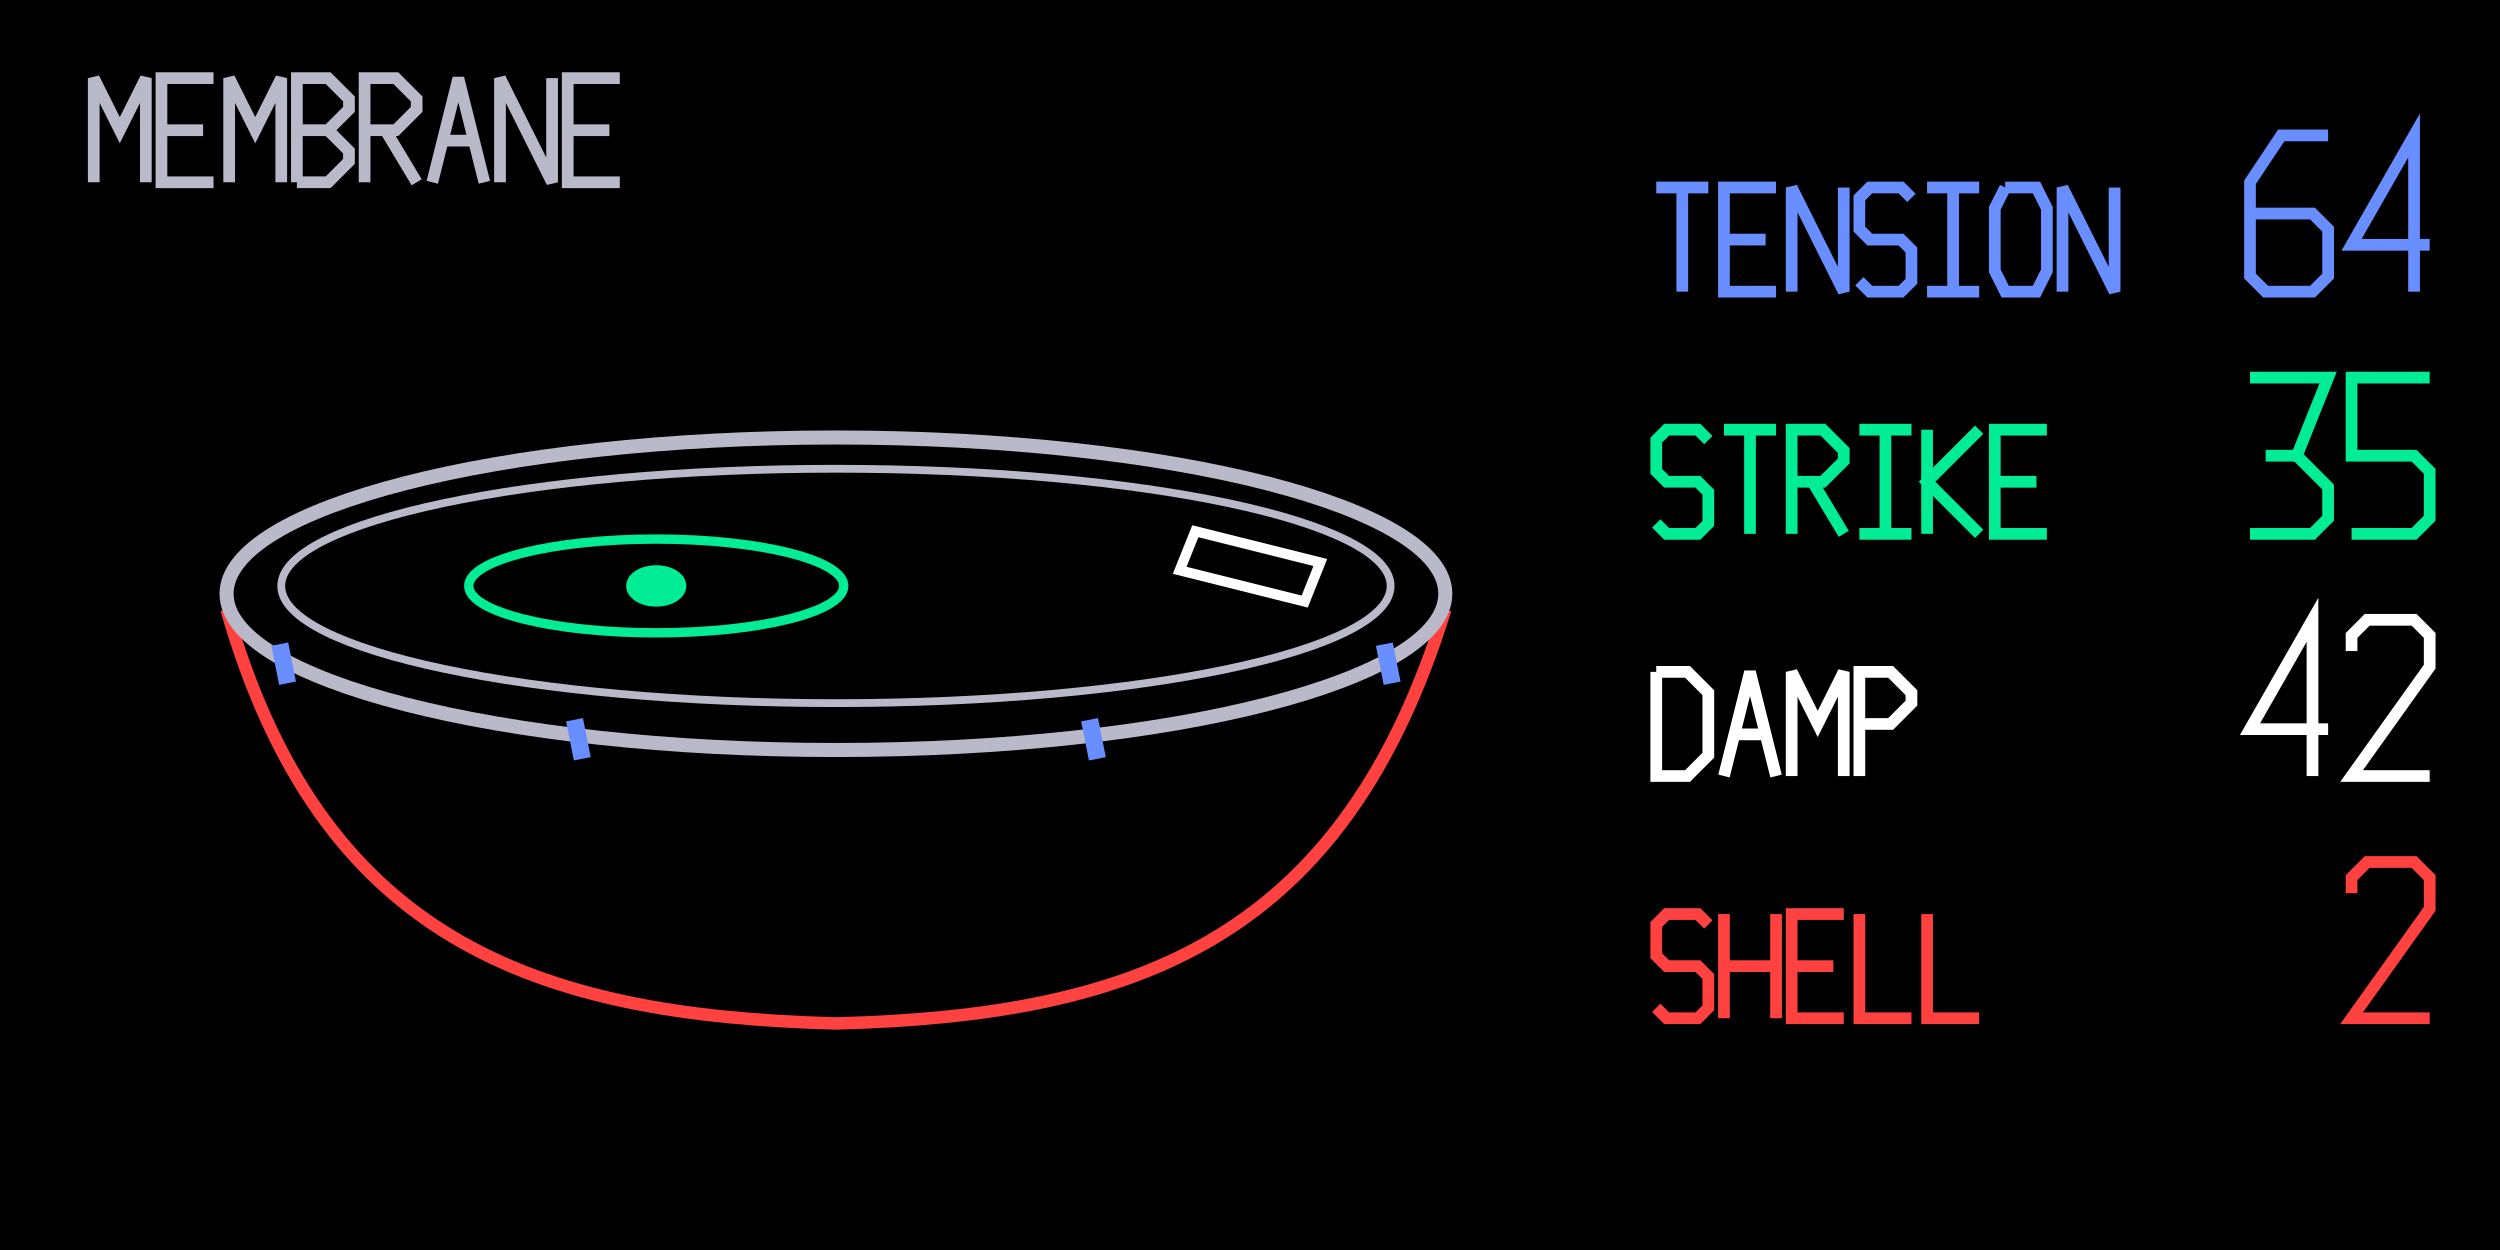
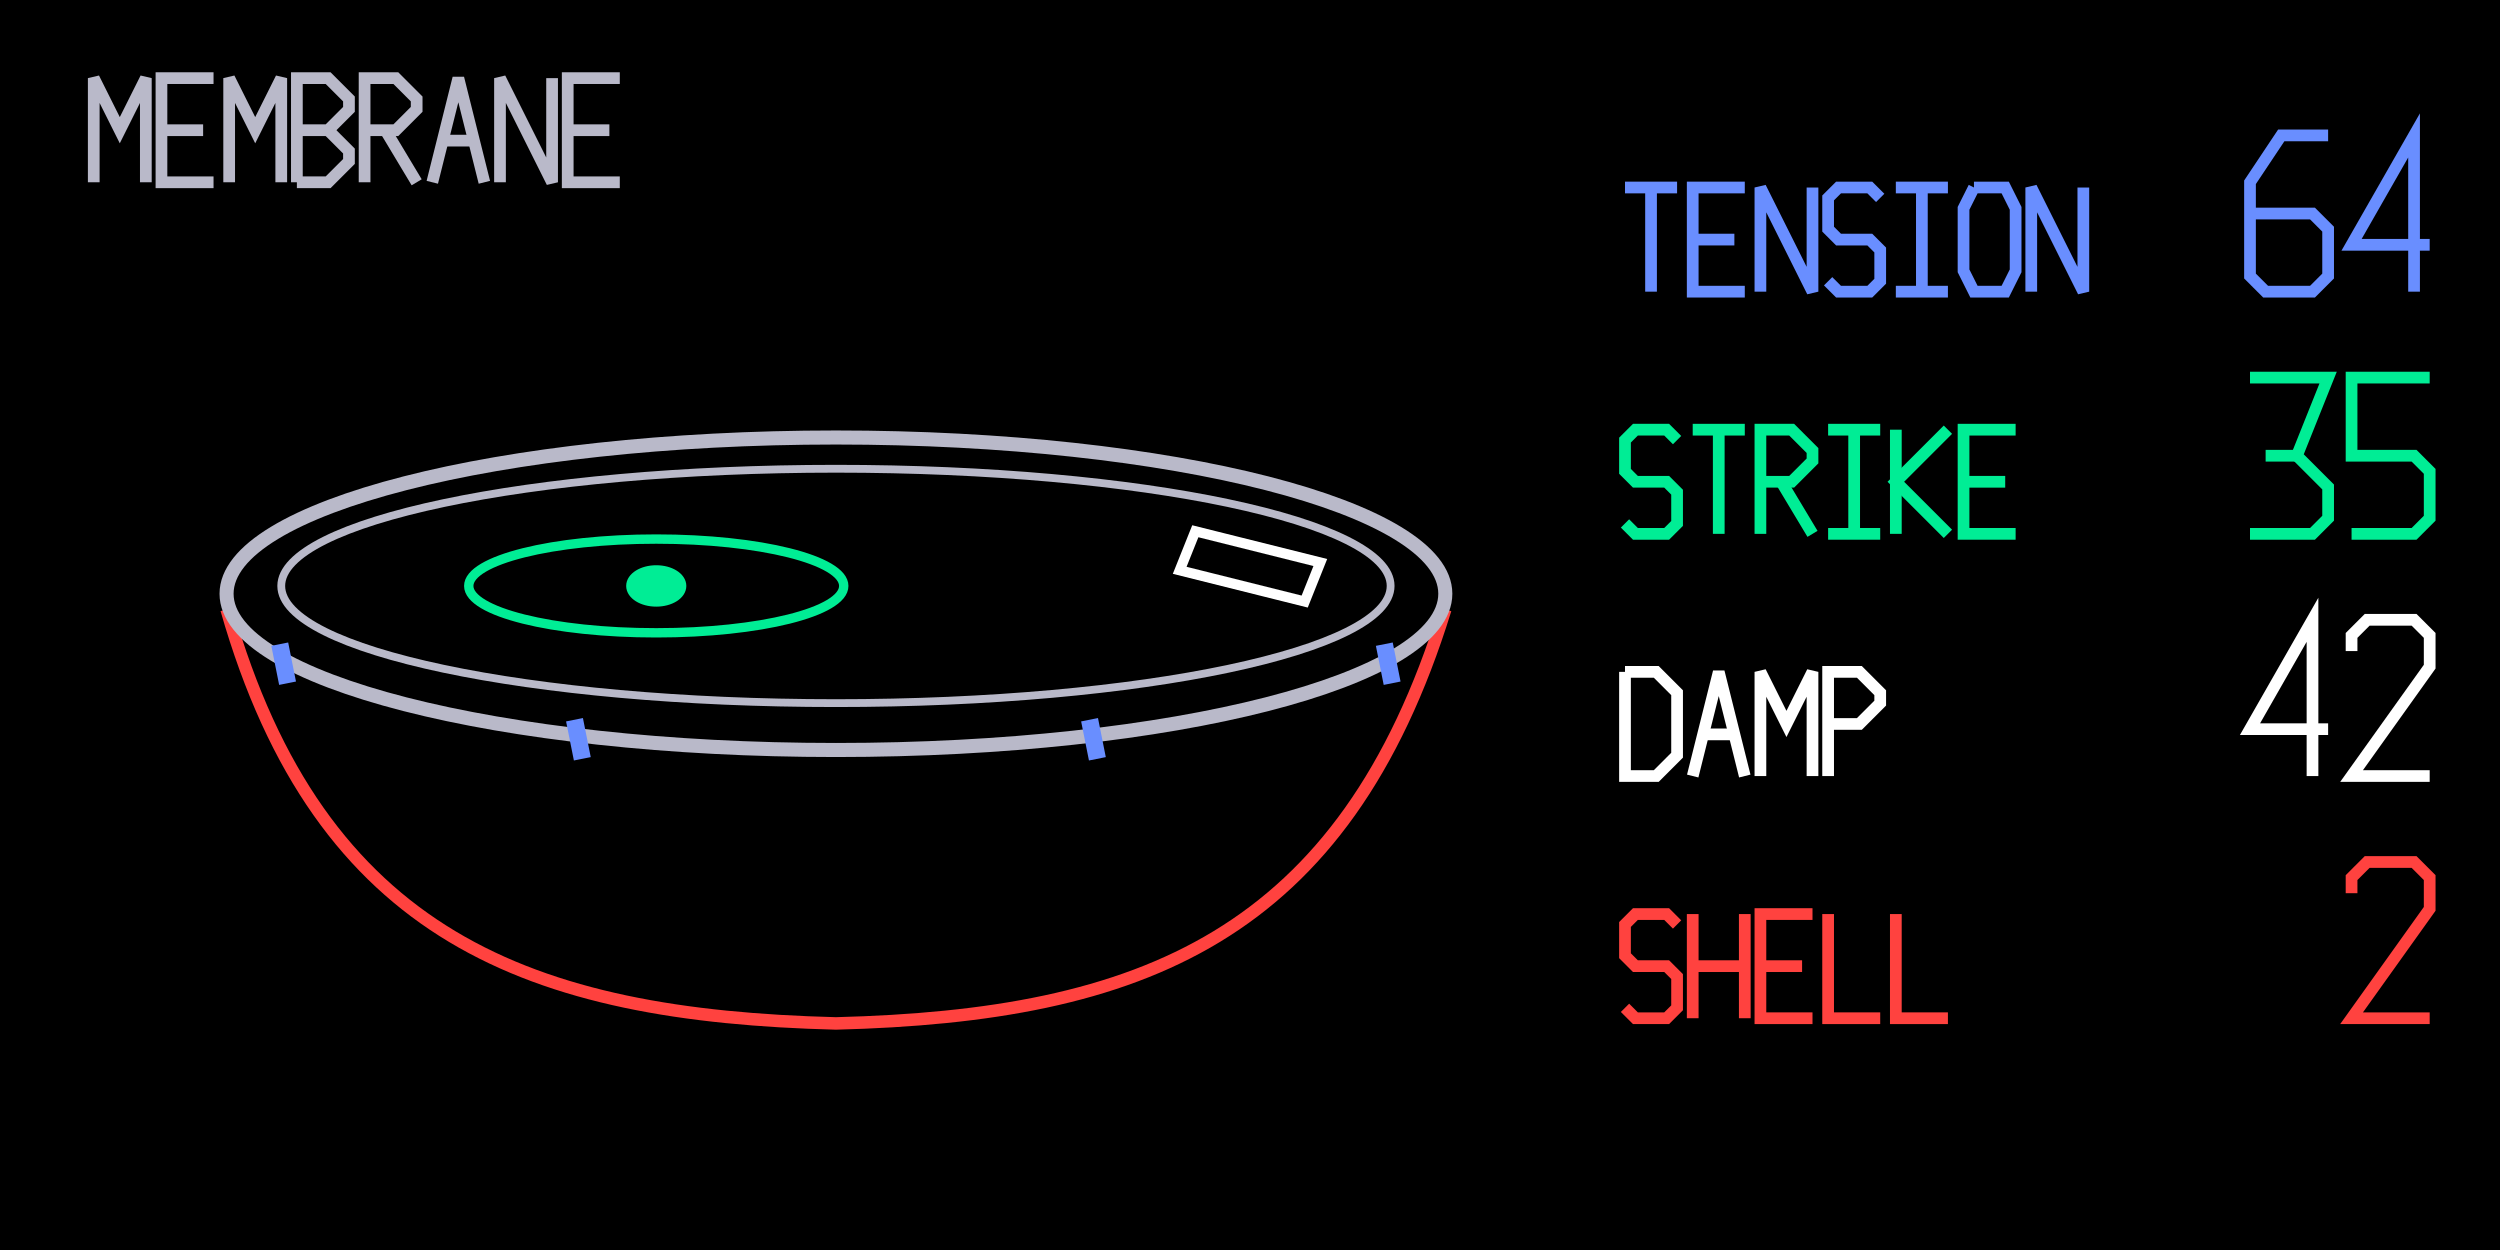
<svg xmlns="http://www.w3.org/2000/svg" width="320" height="160" viewBox="0 0 320 160">
  <rect x="0" y="0" width="320" height="160" fill="#000000" />
  <path id="instrument-0" d="M 12,23.333 L 12,10 L 15.333,16.667 L 18.667,10 L 18.667,23.333" fill="none" stroke="#b9b9c9" stroke-width="1.5" />
  <path id="instrument-1" d="M 27.333,10 L 20.667,10 L 20.667,23.333 L 27.333,23.333" fill="none" stroke="#b9b9c9" stroke-width="1.5" />
  <path id="instrument-2" d="M 20.667,16.667 L 26,16.667" fill="none" stroke="#b9b9c9" stroke-width="1.5" />
  <path id="instrument-3" d="M 29.333,23.333 L 29.333,10 L 32.667,16.667 L 36,10 L 36,23.333" fill="none" stroke="#b9b9c9" stroke-width="1.5" />
  <path id="instrument-4" d="M 38,23.333 L 38,10 L 42,10 L 44.667,12.667 L 44.667,14 L 42,16.667 L 38,16.667" fill="none" stroke="#b9b9c9" stroke-width="1.5" />
  <path id="instrument-5" d="M 42,16.667 L 44.667,19.333 L 44.667,20.667 L 42,23.333 L 38,23.333" fill="none" stroke="#b9b9c9" stroke-width="1.5" />
  <path id="instrument-6" d="M 46.667,23.333 L 46.667,10 L 50.667,10 L 53.333,12.667 L 53.333,14 L 50.667,16.667 L 46.667,16.667" fill="none" stroke="#b9b9c9" stroke-width="1.5" />
  <path id="instrument-7" d="M 49.333,16.667 L 53.333,23.333" fill="none" stroke="#b9b9c9" stroke-width="1.5" />
  <path id="instrument-8" d="M 55.333,23.333 L 58.667,10 L 62,23.333" fill="none" stroke="#b9b9c9" stroke-width="1.5" />
  <path id="instrument-9" d="M 56.667,18 L 60.667,18" fill="none" stroke="#b9b9c9" stroke-width="1.5" />
  <path id="instrument-10" d="M 64,23.333 L 64,10 L 70.667,23.333 L 70.667,10" fill="none" stroke="#b9b9c9" stroke-width="1.5" />
  <path id="instrument-11" d="M 79.333,10 L 72.667,10 L 72.667,23.333 L 79.333,23.333" fill="none" stroke="#b9b9c9" stroke-width="1.5" />
  <path id="instrument-12" d="M 72.667,16.667 L 78,16.667" fill="none" stroke="#b9b9c9" stroke-width="1.5" />
  <path id="shell-left" d="M 29 78 C 41 120 68 130 107 131 C 146 130 172 120 185 78" fill="#000000" stroke="#ff423f" stroke-width="1.6" />
  <path id="rim-outer" d="M 29 76 C 29 64.954 63.922 56 107 56 C 150.078 56 185 64.954 185 76 C 185 87.046 150.078 96 107 96 C 63.922 96 29 87.046 29 76 Z" fill="#000000" stroke="#b9b9c9" stroke-width="1.8" />
  <path id="skin" d="M 36 75 C 36 66.716 67.788 60 107 60 C 146.212 60 178 66.716 178 75 C 178 83.284 146.212 90 107 90 C 67.788 90 36 83.284 36 75 Z" fill="#000000" stroke="#b9b9c9" stroke-width="1" />
  <path id="tension-0" d="M 177.192,82.452 L 178.192,87.452" fill="none" stroke="#698eff" stroke-width="2.2" />
  <path id="tension-1" d="M 139.464,92.126 L 140.464,97.126" fill="none" stroke="#698eff" stroke-width="2.2" />
  <path id="tension-2" d="M 73.536,92.126 L 74.536,97.126" fill="none" stroke="#698eff" stroke-width="2.2" />
  <path id="tension-3" d="M 35.808,82.452 L 36.808,87.452" fill="none" stroke="#698eff" stroke-width="2.2" />
  <path id="strike-contact" d="M 80.8 75 C 80.8 73.895 82.233 73 84 73 C 85.767 73 87.2 73.895 87.2 75 C 87.2 76.105 85.767 77 84 77 C 82.233 77 80.8 76.105 80.8 75 Z" fill="#00ed95" stroke="#00ed95" stroke-width="1.3" />
  <path id="response1" d="M 60 75 C 60 71.686 70.745 69 84 69 C 97.255 69 108 71.686 108 75 C 108 78.314 97.255 81 84 81 C 70.745 81 60 78.314 60 75 Z" fill="none" stroke="#00ed95" stroke-width="1.2" />
  <path id="damping-contact" d="M 153 68 L 169 72 L 167 77 L 151 73 Z" fill="#000000" stroke="#ffffff" stroke-width="1.3" />
-   <path id="name-0-0" d="M 212,24 L 218.667,24" fill="none" stroke="#698eff" stroke-width="1.5" />
-   <path id="name-0-1" d="M 215.333,24 L 215.333,37.333" fill="none" stroke="#698eff" stroke-width="1.5" />
-   <path id="name-0-2" d="M 227.333,24 L 220.667,24 L 220.667,37.333 L 227.333,37.333" fill="none" stroke="#698eff" stroke-width="1.5" />
-   <path id="name-0-3" d="M 220.667,30.667 L 226,30.667" fill="none" stroke="#698eff" stroke-width="1.5" />
-   <path id="name-0-4" d="M 229.333,37.333 L 229.333,24 L 236,37.333 L 236,24" fill="none" stroke="#698eff" stroke-width="1.5" />
-   <path id="name-0-5" d="M 244.667,25.333 L 243.333,24 L 239.333,24 L 238,25.333 L 238,29.333 L 239.333,30.667 L 243.333,30.667 L 244.667,32 L 244.667,36 L 243.333,37.333 L 239.333,37.333 L 238,36" fill="none" stroke="#698eff" stroke-width="1.5" />
-   <path id="name-0-6" d="M 246.667,24 L 253.333,24" fill="none" stroke="#698eff" stroke-width="1.5" />
-   <path id="name-0-7" d="M 250,24 L 250,37.333" fill="none" stroke="#698eff" stroke-width="1.5" />
-   <path id="name-0-8" d="M 246.667,37.333 L 253.333,37.333" fill="none" stroke="#698eff" stroke-width="1.5" />
-   <path id="name-0-9" d="M 256.667,24 L 260.667,24 L 262,26.667 L 262,34.667 L 260.667,37.333 L 256.667,37.333 L 255.333,34.667 L 255.333,26.667 L 256.667,24" fill="none" stroke="#698eff" stroke-width="1.5" />
-   <path id="name-0-10" d="M 264,37.333 L 264,24 L 270.667,37.333 L 270.667,24" fill="none" stroke="#698eff" stroke-width="1.5" />
+   <path id="name-0-0" d="M 208,24 L 214.667,24" fill="none" stroke="#698eff" stroke-width="1.5" />
+   <path id="name-0-1" d="M 211.333,24 L 211.333,37.333" fill="none" stroke="#698eff" stroke-width="1.5" />
+   <path id="name-0-2" d="M 223.333,24 L 216.667,24 L 216.667,37.333 L 223.333,37.333" fill="none" stroke="#698eff" stroke-width="1.5" />
+   <path id="name-0-3" d="M 216.667,30.667 L 222,30.667" fill="none" stroke="#698eff" stroke-width="1.5" />
+   <path id="name-0-4" d="M 225.333,37.333 L 225.333,24 L 232,37.333 L 232,24" fill="none" stroke="#698eff" stroke-width="1.5" />
+   <path id="name-0-5" d="M 240.667,25.333 L 239.333,24 L 235.333,24 L 234,25.333 L 234,29.333 L 235.333,30.667 L 239.333,30.667 L 240.667,32 L 240.667,36 L 239.333,37.333 L 235.333,37.333 L 234,36" fill="none" stroke="#698eff" stroke-width="1.5" />
+   <path id="name-0-6" d="M 242.667,24 L 249.333,24" fill="none" stroke="#698eff" stroke-width="1.5" />
+   <path id="name-0-7" d="M 246,24 L 246,37.333" fill="none" stroke="#698eff" stroke-width="1.5" />
+   <path id="name-0-8" d="M 242.667,37.333 L 249.333,37.333" fill="none" stroke="#698eff" stroke-width="1.5" />
+   <path id="name-0-9" d="M 252.667,24 L 256.667,24 L 258,26.667 L 258,34.667 L 256.667,37.333 L 252.667,37.333 L 251.333,34.667 L 251.333,26.667 L 252.667,24" fill="none" stroke="#698eff" stroke-width="1.5" />
+   <path id="name-0-10" d="M 260,37.333 L 260,24 L 266.667,37.333 L 266.667,24" fill="none" stroke="#698eff" stroke-width="1.5" />
  <path id="value-0-0" d="M 298,17.333 L 292,17.333 L 288,23.333 L 288,35.333 L 290,37.333 L 296,37.333 L 298,35.333 L 298,29.333 L 296,27.333 L 288,27.333" fill="none" stroke="#698eff" stroke-width="1.5" />
  <path id="value-0-1" d="M 309,37.333 L 309,17.333 L 301,31.333 L 311,31.333" fill="none" stroke="#698eff" stroke-width="1.5" />
-   <path id="name-1-0" d="M 218.667,56.333 L 217.333,55 L 213.333,55 L 212,56.333 L 212,60.333 L 213.333,61.667 L 217.333,61.667 L 218.667,63 L 218.667,67 L 217.333,68.333 L 213.333,68.333 L 212,67" fill="none" stroke="#00ed95" stroke-width="1.5" />
-   <path id="name-1-1" d="M 220.667,55 L 227.333,55" fill="none" stroke="#00ed95" stroke-width="1.5" />
-   <path id="name-1-2" d="M 224,55 L 224,68.333" fill="none" stroke="#00ed95" stroke-width="1.5" />
-   <path id="name-1-3" d="M 229.333,68.333 L 229.333,55 L 233.333,55 L 236,57.667 L 236,59 L 233.333,61.667 L 229.333,61.667" fill="none" stroke="#00ed95" stroke-width="1.5" />
-   <path id="name-1-4" d="M 232,61.667 L 236,68.333" fill="none" stroke="#00ed95" stroke-width="1.5" />
-   <path id="name-1-5" d="M 238,55 L 244.667,55" fill="none" stroke="#00ed95" stroke-width="1.5" />
-   <path id="name-1-6" d="M 241.333,55 L 241.333,68.333" fill="none" stroke="#00ed95" stroke-width="1.5" />
-   <path id="name-1-7" d="M 238,68.333 L 244.667,68.333" fill="none" stroke="#00ed95" stroke-width="1.5" />
-   <path id="name-1-8" d="M 246.667,55 L 246.667,68.333" fill="none" stroke="#00ed95" stroke-width="1.5" />
-   <path id="name-1-9" d="M 253.333,55 L 246.667,61.667 L 253.333,68.333" fill="none" stroke="#00ed95" stroke-width="1.5" />
-   <path id="name-1-10" d="M 262,55 L 255.333,55 L 255.333,68.333 L 262,68.333" fill="none" stroke="#00ed95" stroke-width="1.5" />
-   <path id="name-1-11" d="M 255.333,61.667 L 260.667,61.667" fill="none" stroke="#00ed95" stroke-width="1.5" />
+   <path id="name-1-0" d="M 214.667,56.333 L 213.333,55 L 209.333,55 L 208,56.333 L 208,60.333 L 209.333,61.667 L 213.333,61.667 L 214.667,63 L 214.667,67 L 213.333,68.333 L 209.333,68.333 L 208,67" fill="none" stroke="#00ed95" stroke-width="1.5" />
+   <path id="name-1-1" d="M 216.667,55 L 223.333,55" fill="none" stroke="#00ed95" stroke-width="1.5" />
+   <path id="name-1-2" d="M 220,55 L 220,68.333" fill="none" stroke="#00ed95" stroke-width="1.5" />
+   <path id="name-1-3" d="M 225.333,68.333 L 225.333,55 L 229.333,55 L 232,57.667 L 232,59 L 229.333,61.667 L 225.333,61.667" fill="none" stroke="#00ed95" stroke-width="1.5" />
+   <path id="name-1-4" d="M 228,61.667 L 232,68.333" fill="none" stroke="#00ed95" stroke-width="1.5" />
+   <path id="name-1-5" d="M 234,55 L 240.667,55" fill="none" stroke="#00ed95" stroke-width="1.5" />
+   <path id="name-1-6" d="M 237.333,55 L 237.333,68.333" fill="none" stroke="#00ed95" stroke-width="1.5" />
+   <path id="name-1-7" d="M 234,68.333 L 240.667,68.333" fill="none" stroke="#00ed95" stroke-width="1.5" />
+   <path id="name-1-8" d="M 242.667,55 L 242.667,68.333" fill="none" stroke="#00ed95" stroke-width="1.5" />
+   <path id="name-1-9" d="M 249.333,55 L 242.667,61.667 L 249.333,68.333" fill="none" stroke="#00ed95" stroke-width="1.5" />
+   <path id="name-1-10" d="M 258,55 L 251.333,55 L 251.333,68.333 L 258,68.333" fill="none" stroke="#00ed95" stroke-width="1.5" />
+   <path id="name-1-11" d="M 251.333,61.667 L 256.667,61.667" fill="none" stroke="#00ed95" stroke-width="1.5" />
  <path id="value-1-0" d="M 288,48.333 L 298,48.333 L 294,58.333 L 298,62.333 L 298,66.333 L 296,68.333 L 288,68.333" fill="none" stroke="#00ed95" stroke-width="1.5" />
  <path id="value-1-1" d="M 290,58.333 L 294,58.333" fill="none" stroke="#00ed95" stroke-width="1.5" />
  <path id="value-1-2" d="M 311,48.333 L 301,48.333 L 301,58.333 L 309,58.333 L 311,60.333 L 311,66.333 L 309,68.333 L 301,68.333" fill="none" stroke="#00ed95" stroke-width="1.5" />
-   <path id="name-2-0" d="M 212,86 L 216,86 L 218.667,88.667 L 218.667,96.667 L 216,99.333 L 212,99.333 L 212,86" fill="none" stroke="#ffffff" stroke-width="1.5" />
-   <path id="name-2-1" d="M 220.667,99.333 L 224,86 L 227.333,99.333" fill="none" stroke="#ffffff" stroke-width="1.5" />
-   <path id="name-2-2" d="M 222,94 L 226,94" fill="none" stroke="#ffffff" stroke-width="1.5" />
-   <path id="name-2-3" d="M 229.333,99.333 L 229.333,86 L 232.667,92.667 L 236,86 L 236,99.333" fill="none" stroke="#ffffff" stroke-width="1.5" />
-   <path id="name-2-4" d="M 238,99.333 L 238,86 L 242,86 L 244.667,88.667 L 244.667,90 L 242,92.667 L 238,92.667" fill="none" stroke="#ffffff" stroke-width="1.5" />
+   <path id="name-2-0" d="M 208,86 L 212,86 L 214.667,88.667 L 214.667,96.667 L 212,99.333 L 208,99.333 L 208,86" fill="none" stroke="#ffffff" stroke-width="1.5" />
+   <path id="name-2-1" d="M 216.667,99.333 L 220,86 L 223.333,99.333" fill="none" stroke="#ffffff" stroke-width="1.5" />
+   <path id="name-2-2" d="M 218,94 L 222,94" fill="none" stroke="#ffffff" stroke-width="1.5" />
+   <path id="name-2-3" d="M 225.333,99.333 L 225.333,86 L 228.667,92.667 L 232,86 L 232,99.333" fill="none" stroke="#ffffff" stroke-width="1.5" />
+   <path id="name-2-4" d="M 234,99.333 L 234,86 L 238,86 L 240.667,88.667 L 240.667,90 L 238,92.667 L 234,92.667" fill="none" stroke="#ffffff" stroke-width="1.5" />
  <path id="value-2-0" d="M 296,99.333 L 296,79.333 L 288,93.333 L 298,93.333" fill="none" stroke="#ffffff" stroke-width="1.5" />
  <path id="value-2-1" d="M 301,83.333 L 301,81.333 L 303,79.333 L 309,79.333 L 311,81.333 L 311,85.333 L 301,99.333 L 311,99.333" fill="none" stroke="#ffffff" stroke-width="1.5" />
-   <path id="name-3-0" d="M 218.667,118.333 L 217.333,117 L 213.333,117 L 212,118.333 L 212,122.333 L 213.333,123.667 L 217.333,123.667 L 218.667,125 L 218.667,129 L 217.333,130.333 L 213.333,130.333 L 212,129" fill="none" stroke="#ff423f" stroke-width="1.5" />
-   <path id="name-3-1" d="M 220.667,117 L 220.667,130.333" fill="none" stroke="#ff423f" stroke-width="1.5" />
-   <path id="name-3-2" d="M 227.333,117 L 227.333,130.333" fill="none" stroke="#ff423f" stroke-width="1.5" />
-   <path id="name-3-3" d="M 220.667,123.667 L 227.333,123.667" fill="none" stroke="#ff423f" stroke-width="1.5" />
-   <path id="name-3-4" d="M 236,117 L 229.333,117 L 229.333,130.333 L 236,130.333" fill="none" stroke="#ff423f" stroke-width="1.5" />
-   <path id="name-3-5" d="M 229.333,123.667 L 234.667,123.667" fill="none" stroke="#ff423f" stroke-width="1.5" />
-   <path id="name-3-6" d="M 238,117 L 238,130.333 L 244.667,130.333" fill="none" stroke="#ff423f" stroke-width="1.5" />
-   <path id="name-3-7" d="M 246.667,117 L 246.667,130.333 L 253.333,130.333" fill="none" stroke="#ff423f" stroke-width="1.5" />
+   <path id="name-3-0" d="M 214.667,118.333 L 213.333,117 L 209.333,117 L 208,118.333 L 208,122.333 L 209.333,123.667 L 213.333,123.667 L 214.667,125 L 214.667,129 L 213.333,130.333 L 209.333,130.333 L 208,129" fill="none" stroke="#ff423f" stroke-width="1.5" />
+   <path id="name-3-1" d="M 216.667,117 L 216.667,130.333" fill="none" stroke="#ff423f" stroke-width="1.5" />
+   <path id="name-3-2" d="M 223.333,117 L 223.333,130.333" fill="none" stroke="#ff423f" stroke-width="1.5" />
+   <path id="name-3-3" d="M 216.667,123.667 L 223.333,123.667" fill="none" stroke="#ff423f" stroke-width="1.5" />
+   <path id="name-3-4" d="M 232,117 L 225.333,117 L 225.333,130.333 L 232,130.333" fill="none" stroke="#ff423f" stroke-width="1.5" />
+   <path id="name-3-5" d="M 225.333,123.667 L 230.667,123.667" fill="none" stroke="#ff423f" stroke-width="1.5" />
+   <path id="name-3-6" d="M 234,117 L 234,130.333 L 240.667,130.333" fill="none" stroke="#ff423f" stroke-width="1.5" />
+   <path id="name-3-7" d="M 242.667,117 L 242.667,130.333 L 249.333,130.333" fill="none" stroke="#ff423f" stroke-width="1.5" />
  <path id="value-3-0" d="M 301,114.333 L 301,112.333 L 303,110.333 L 309,110.333 L 311,112.333 L 311,116.333 L 301,130.333 L 311,130.333" fill="none" stroke="#ff423f" stroke-width="1.5" />
</svg>
